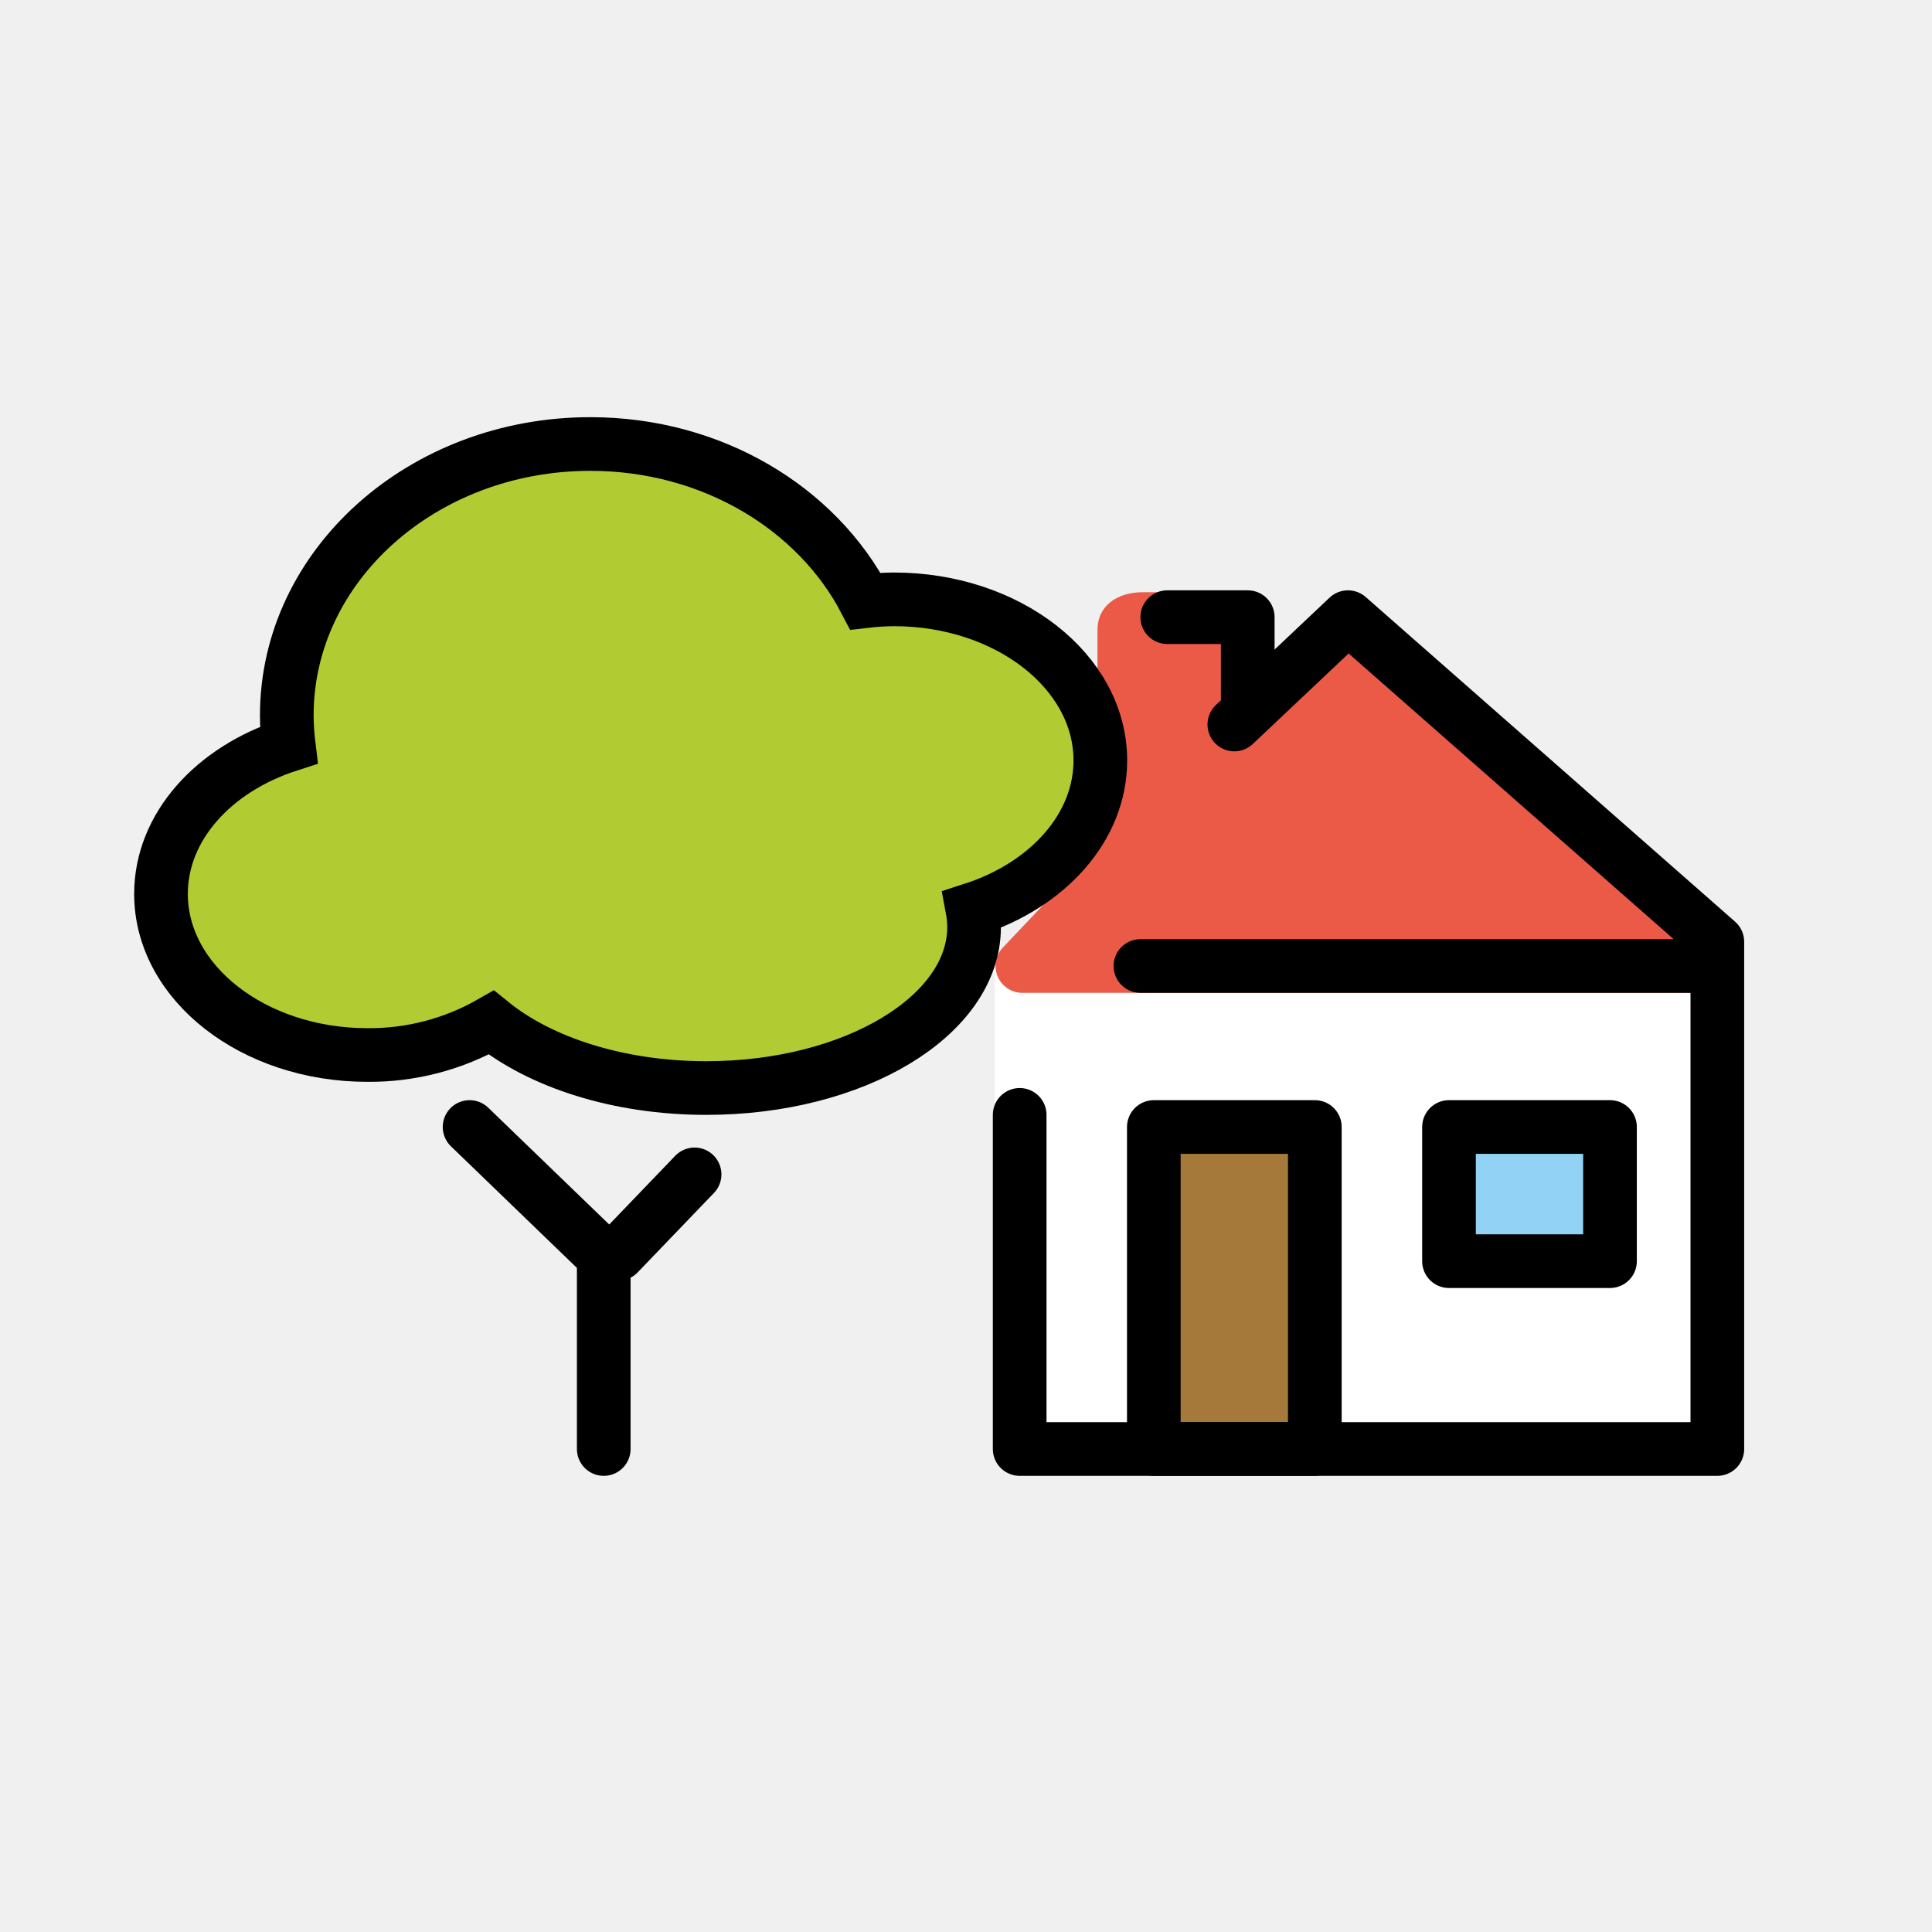
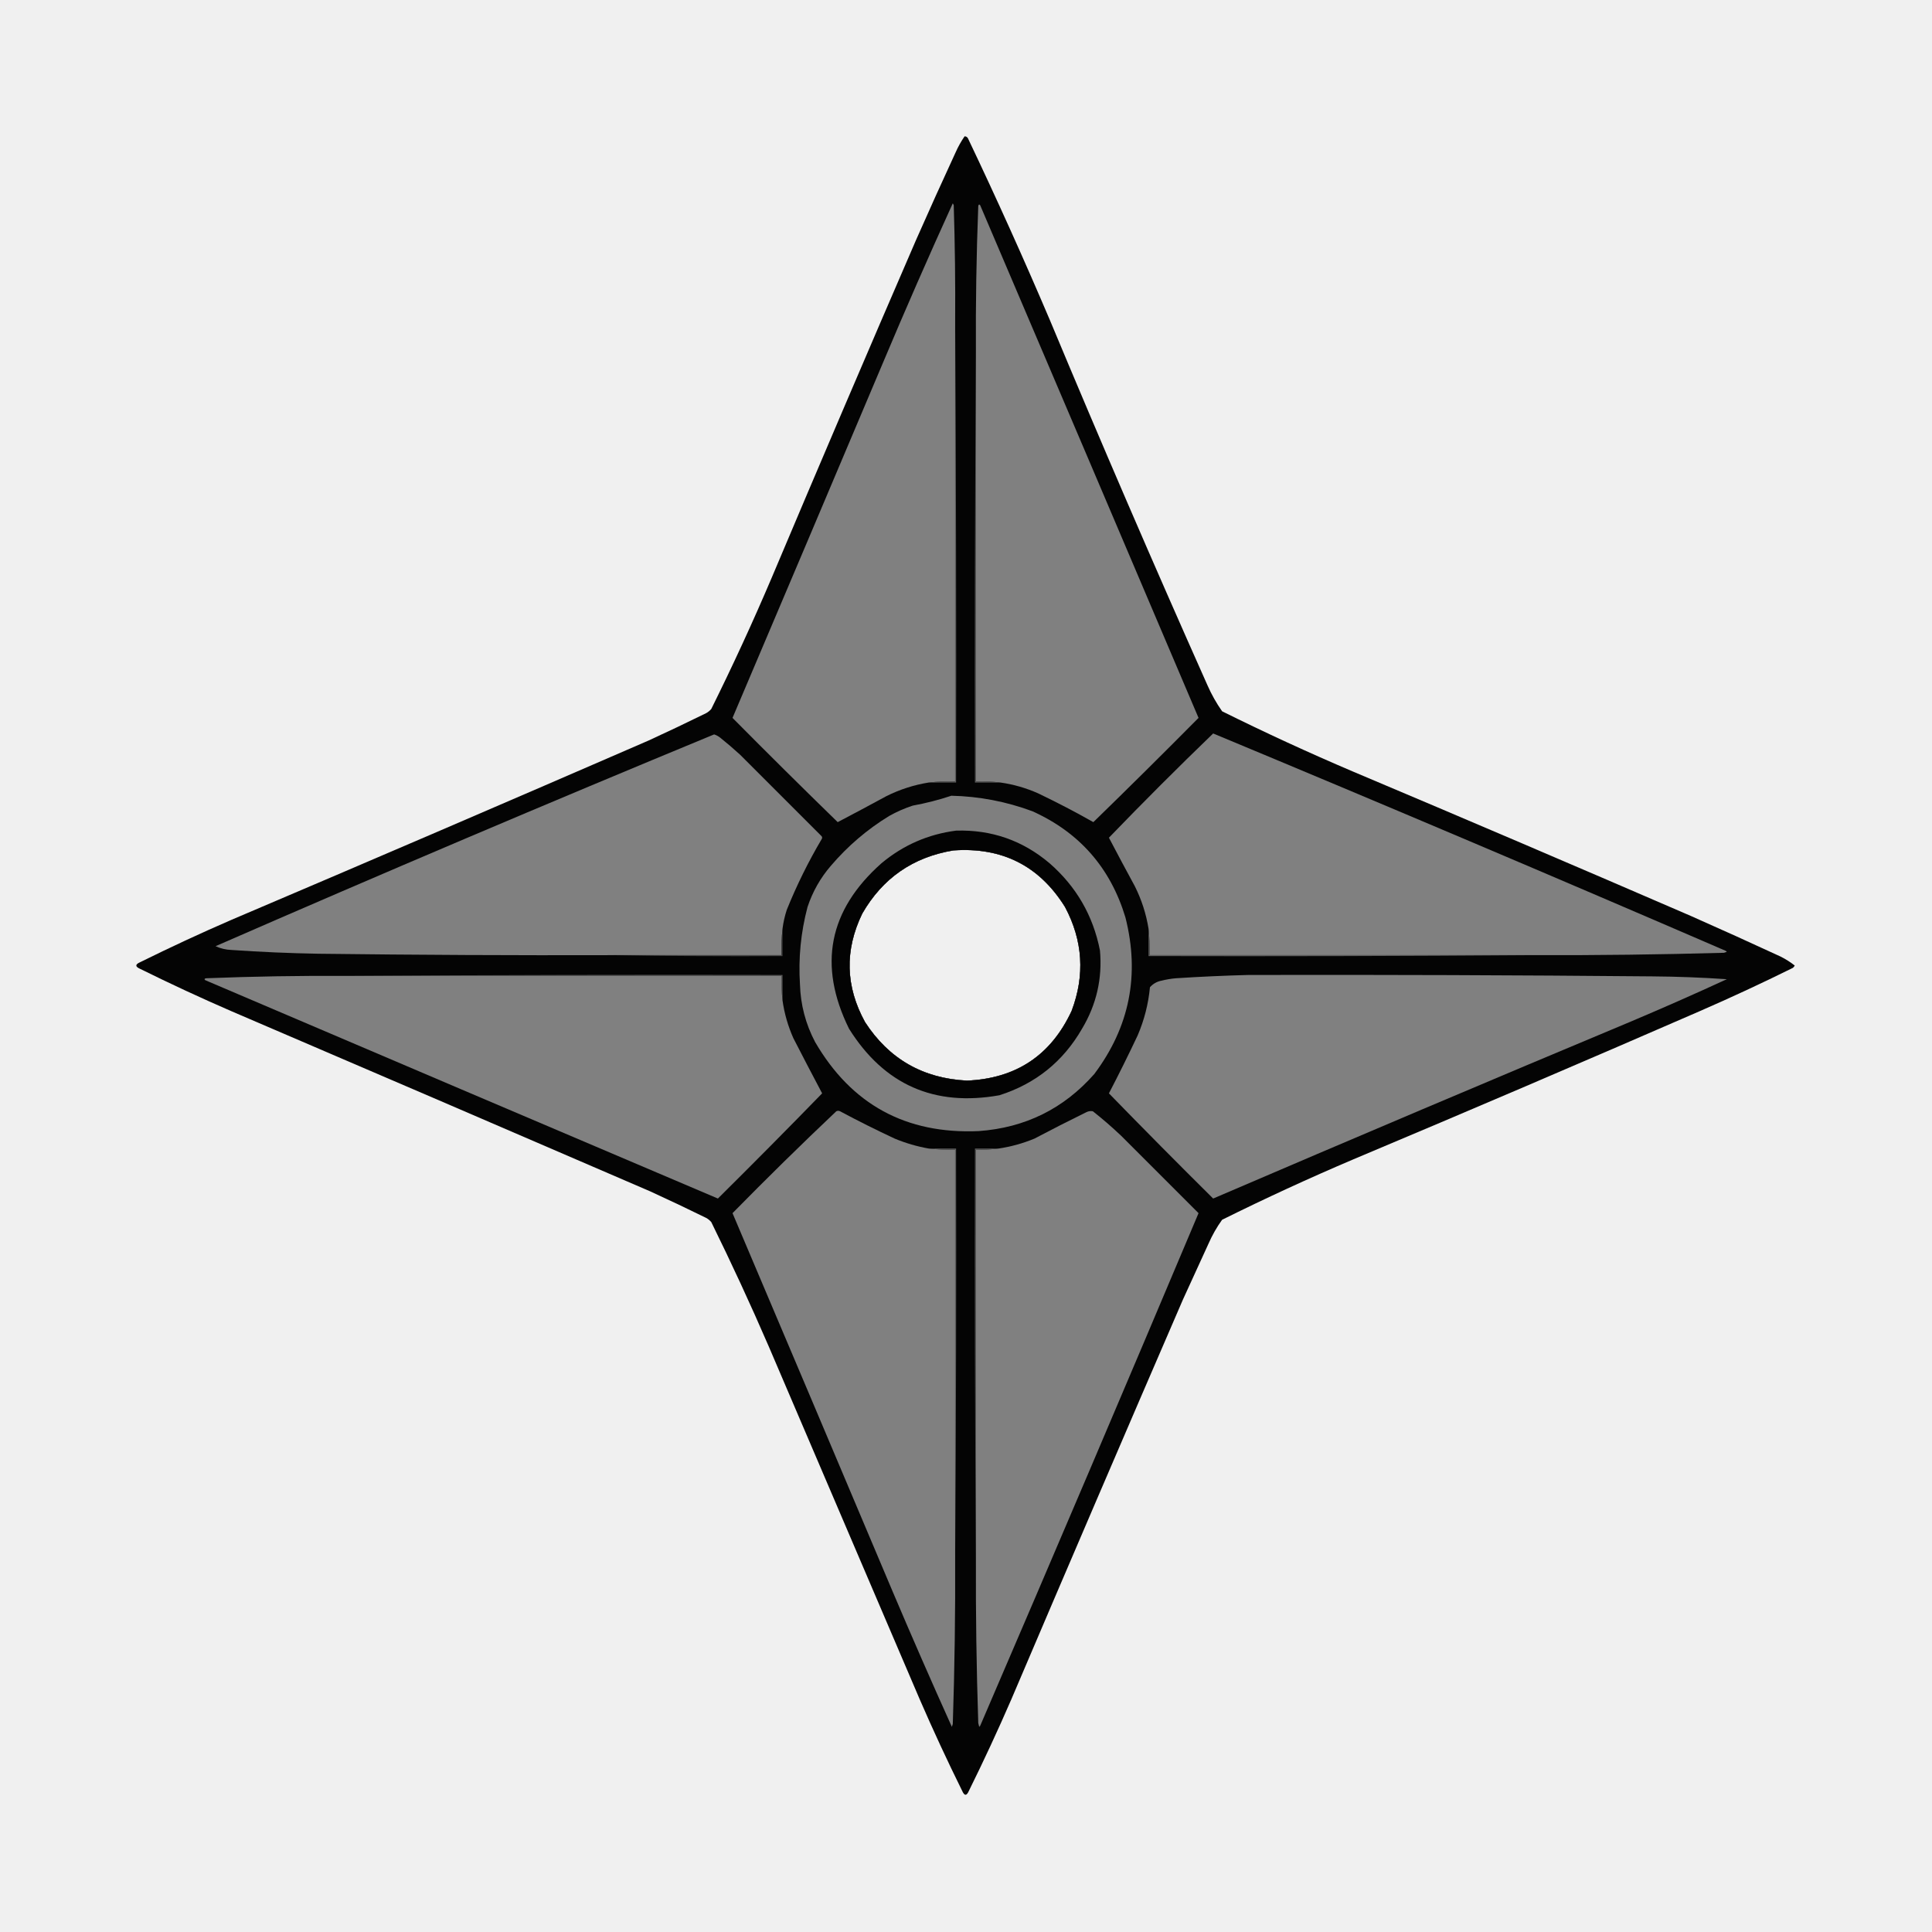
- <svg xmlns="http://www.w3.org/2000/svg" id="emoji" viewBox="0 0 72 72" version="1.1">
-   <g id="color">
-     <rect x="37.075" y="36.053" width="26.884" height="18.114" fill="#FFFFFF" />
-     <polygon fill="#EA5A47" stroke="#EA5A47" stroke-linecap="round" stroke-linejoin="round" stroke-miterlimit="10" stroke-width="2" points="50.235,23.2 38.1,36 63.5,36" />
-     <path fill="#EA5A47" d="M47.3,26l-6.4,6.059v-8.573c0-0.931,0.755-1.416,1.686-1.416h3.028 c0.931,0,1.686,0.485,1.686,1.416C47.3,23.486,47.3,26,47.3,26z" />
-     <rect x="43" y="42" width="6" height="12" fill="#A57939" />
-     <rect x="54" y="42" width="6" height="5" fill="#92D3F5" />
-     <path fill="#B1CC33" d="M41.006,28.339c0-3.312-3.445-6.003-7.694-6.003c-0.355,0.003-0.71,0.025-1.062,0.066 c-1.8-3.455-5.707-5.855-10.25-5.855c-6.248,0-11.312,4.529-11.312,10.114c0.001,0.369,0.025,0.738,0.07,1.104 C7.966,28.666,6,30.81,6,33.314c0,3.312,3.445,6.003,7.694,6.003c1.615,0.014,3.206-0.402,4.614-1.207 c1.818,1.477,4.726,2.438,8.015,2.438c5.511,0,9.978-2.688,9.978-6.003c-0.001-0.219-0.021-0.438-0.061-0.653 C39.036,32.99,41.006,30.845,41.006,28.339z" />
+ <svg xmlns="http://www.w3.org/2000/svg" version="1.1" width="2048px" height="2048px" style="shape-rendering:geometricPrecision; text-rendering:geometricPrecision; image-rendering:optimizeQuality; fill-rule:evenodd; clip-rule:evenodd">
+   <g>
+     <path style="opacity:0.987" fill="#010101" d="M 1022.5,144.5 C 1024.02,144.511 1025.18,145.177 1026,146.5C 1056.35,210.21 1085.35,274.543 1113,339.5C 1167.11,469.158 1222.78,598.158 1280,726.5C 1284.28,736.234 1289.45,745.4 1295.5,754C 1341.2,776.685 1387.54,798.019 1434.5,818C 1554.07,868.449 1673.4,919.449 1792.5,971C 1824.29,985.059 1855.95,999.393 1887.5,1014C 1892.87,1016.68 1897.87,1019.85 1902.5,1023.5C 1902.02,1024.48 1901.36,1025.31 1900.5,1026C 1867.86,1042.15 1834.86,1057.49 1801.5,1072C 1679.49,1125.11 1557.16,1177.45 1434.5,1229C 1387.54,1248.98 1341.2,1270.31 1295.5,1293C 1289.78,1300.93 1284.95,1309.43 1281,1318.5C 1272,1338.17 1263,1357.83 1254,1377.5C 1192.94,1518.67 1132.28,1660 1072,1801.5C 1057.82,1834.19 1042.82,1866.53 1027,1898.5C 1024.67,1903.83 1022.33,1903.83 1020,1898.5C 1004.18,1866.53 989.179,1834.19 975,1801.5C 921.667,1676.83 868.333,1552.17 815,1427.5C 795.745,1382.99 775.411,1338.99 754,1295.5C 752.442,1293.64 750.609,1292.14 748.5,1291C 728.955,1281.39 709.288,1272.06 689.5,1263C 541.582,1199.14 393.582,1135.47 245.5,1072C 212.807,1057.82 180.473,1042.82 148.5,1027C 143.167,1024.67 143.167,1022.33 148.5,1020C 180.473,1004.18 212.807,989.179 245.5,975C 393.066,912.217 540.399,848.884 687.5,785C 707.955,775.606 728.288,765.94 748.5,756C 750.609,754.859 752.442,753.359 754,751.5C 776.685,705.796 798.019,659.462 818,612.5C 868.449,492.935 919.449,373.601 971,254.5C 984.726,223.381 998.726,192.381 1013,161.5C 1015.67,155.483 1018.84,149.816 1022.5,144.5 Z M 1010.5,901.5 C 1062.31,897.821 1101.81,917.821 1129,961.5C 1147.92,997.096 1150.25,1033.76 1136,1071.5C 1114.12,1118.62 1077.12,1143.29 1025,1145.5C 978.311,1143.16 942.311,1122.5 917,1083.5C 896.207,1045.69 895.207,1007.36 914,968.5C 935.546,930.969 967.712,908.636 1010.5,901.5 Z" />
  </g>
-   <g id="hair" />
-   <g id="skin" />
-   <g id="skin-shadow" />
-   <g id="line">
-     <polyline fill="none" stroke="#000000" stroke-linecap="round" stroke-linejoin="round" stroke-miterlimit="10" stroke-width="2" points="46,27 50.235,23 64,35.098 64,54 38,54 38,41.548" />
-     <rect x="43" y="42" width="6" height="12" fill="none" stroke="#000000" stroke-linecap="round" stroke-linejoin="round" stroke-miterlimit="10" stroke-width="2" />
-     <rect x="54" y="42" width="6" height="5" fill="none" stroke="#000000" stroke-linecap="round" stroke-linejoin="round" stroke-miterlimit="10" stroke-width="2" />
-     <polyline fill="none" stroke="#000000" stroke-linecap="round" stroke-linejoin="round" stroke-miterlimit="10" stroke-width="2" points="43.5,23 46.5,23 46.5,26" />
-     <path fill="none" stroke="#000000" stroke-miterlimit="10" stroke-width="2" d="M31.245,39.34" />
-     <polyline fill="none" stroke="#000000" stroke-linecap="round" stroke-linejoin="round" stroke-width="2" points="22.5,54 22.5,46.827 17.5,42" />
-     <line x1="23.041" x2="25.885" y1="46.727" y2="43.766" fill="none" stroke="#000000" stroke-linecap="round" stroke-linejoin="round" stroke-width="2" />
-     <path fill="none" stroke="#000000" stroke-linecap="round" stroke-miterlimit="10" stroke-width="2" d="M41.006,28.339 c0-3.312-3.445-6.003-7.694-6.003c-0.355,0.003-0.71,0.025-1.062,0.066c-1.8-3.455-5.707-5.855-10.25-5.855 c-6.248,0-11.312,4.529-11.312,10.114c0.001,0.369,0.025,0.738,0.07,1.104C7.966,28.666,6,30.81,6,33.314 c0,3.312,3.445,6.003,7.694,6.003c1.615,0.014,3.206-0.402,4.614-1.207c1.818,1.477,4.726,2.438,8.015,2.438 c5.511,0,9.978-2.688,9.978-6.003c-0.001-0.219-0.021-0.438-0.061-0.653 C39.036,32.99,41.006,30.845,41.006,28.339z" />
-     <line x1="63.5" x2="42.5" y1="36" y2="36" fill="none" stroke="#000000" stroke-linecap="round" stroke-linejoin="round" stroke-miterlimit="10" stroke-width="2" />
+   <g>
+     <path style="opacity:1" fill="#808080" d="M 1012.5,341.5 C 1012.5,503.833 1012.5,666.167 1012.5,828.5C 1002.99,828.173 993.652,828.506 984.5,829.5C 968.77,832.029 953.77,836.863 939.5,844C 922.397,853.301 905.23,862.468 888,871.5C 850.54,835.04 813.373,798.207 776.5,761C 829.796,635.573 882.962,510.073 936,384.5C 959.859,327.785 984.526,271.452 1010,215.5C 1010.33,216.167 1010.67,216.833 1011,217.5C 1012.28,258.823 1012.78,300.156 1012.5,341.5 Z" />
+   </g>
+   <g>
+     <path style="opacity:1" fill="#808080" d="M 1060.5,829.5 C 1052.02,828.507 1043.35,828.174 1034.5,828.5C 1034.5,676.833 1034.5,525.167 1034.5,373.5C 1034.19,321.813 1035.02,270.146 1037,218.5C 1037.32,216.699 1037.98,216.366 1039,217.5C 1116.31,398.624 1193.48,579.791 1270.5,761C 1233.63,798.207 1196.46,835.04 1159,871.5C 1139.88,860.688 1120.38,850.522 1100.5,841C 1087.68,835.297 1074.35,831.463 1060.5,829.5 Z" />
+   </g>
+   <g>
+     <path style="opacity:1" fill="#5e5e5e" d="M 1034.5,373.5 C 1034.5,525.167 1034.5,676.833 1034.5,828.5C 1043.35,828.174 1052.02,828.507 1060.5,829.5C 1051.5,829.5 1042.5,829.5 1033.5,829.5C 1033.17,677.332 1033.5,525.332 1034.5,373.5 Z" />
+   </g>
+   <g>
+     <path style="opacity:1" fill="#5b5b5b" d="M 1012.5,341.5 C 1013.5,503.999 1013.83,666.666 1013.5,829.5C 1003.83,829.5 994.167,829.5 984.5,829.5C 993.652,828.506 1002.99,828.173 1012.5,828.5C 1012.5,666.167 1012.5,503.833 1012.5,341.5 Z" />
+   </g>
+   <g>
+     <path style="opacity:1" fill="#808080" d="M 1625.5,1012.5 C 1489.83,1012.5 1354.17,1012.5 1218.5,1012.5C 1218.83,1002.99 1218.49,993.652 1217.5,984.5C 1214.97,968.768 1210.14,953.768 1203,939.5C 1193.7,922.397 1184.53,905.23 1175.5,888C 1211.71,850.458 1248.54,813.625 1286,777.5C 1467.67,853.084 1648.84,929.917 1829.5,1008C 1829.83,1008.33 1830.17,1008.67 1830.5,1009C 1829.5,1009.33 1828.5,1009.67 1827.5,1010C 1760.18,1011.88 1692.85,1012.72 1625.5,1012.5 Z" />
+   </g>
+   <g>
+     <path style="opacity:1" fill="#808080" d="M 829.5,984.5 C 828.506,993.652 828.173,1002.99 828.5,1012.5C 768.833,1012.5 709.167,1012.5 649.5,1012.5C 545.496,1012.79 441.496,1012.29 337.5,1011C 306.798,1010.47 276.131,1009.13 245.5,1007C 239.503,1006.8 233.837,1005.47 228.5,1003C 403.897,926.421 580.063,851.588 757,778.5C 759.39,779.278 761.557,780.445 763.5,782C 770.686,787.763 777.686,793.763 784.5,800C 813.333,828.833 842.167,857.667 871,886.5C 871.667,887.5 871.667,888.5 871,889.5C 856.795,913.576 844.462,938.576 834,964.5C 831.866,971.036 830.366,977.703 829.5,984.5 Z" />
+   </g>
+   <g>
+     <path style="opacity:1" fill="#7f7f7f" d="M 1008.5,843.5 C 1038.06,844.179 1066.73,849.679 1094.5,860C 1144.33,882.503 1177.16,920.003 1193,972.5C 1208.43,1033.29 1197.43,1088.63 1160,1138.5C 1127.6,1175.28 1086.77,1195.45 1037.5,1199C 960.409,1202.38 902.576,1170.88 864,1104.5C 853.979,1085.43 848.646,1065.1 848,1043.5C 846.222,1015.72 848.889,988.388 856,961.5C 861.435,945.094 869.768,930.428 881,917.5C 898.803,896.686 919.303,879.186 942.5,865C 950.481,860.509 958.815,856.842 967.5,854C 981.535,851.433 995.202,847.933 1008.5,843.5 Z M 1010.5,901.5 C 967.712,908.636 935.546,930.969 914,968.5C 895.207,1007.36 896.207,1045.69 917,1083.5C 942.311,1122.5 978.311,1143.16 1025,1145.5C 1077.12,1143.29 1114.12,1118.62 1136,1071.5C 1150.25,1033.76 1147.92,997.096 1129,961.5C 1101.81,917.821 1062.31,897.821 1010.5,901.5 Z" />
+   </g>
+   <g>
+     <path style="opacity:0.986" fill="#020202" d="M 1013.5,880.5 C 1050.98,879.38 1083.98,890.88 1112.5,915C 1140.88,939.721 1158.72,970.554 1166,1007.5C 1168.66,1037.21 1162.32,1064.88 1147,1090.5C 1126.97,1125.27 1097.81,1148.77 1059.5,1161C 990.412,1173.37 937.246,1149.87 900,1090.5C 866.874,1023.22 878.374,964.715 934.5,915C 957.493,895.836 983.827,884.336 1013.5,880.5 Z M 1010.5,901.5 C 967.712,908.636 935.546,930.969 914,968.5C 895.207,1007.36 896.207,1045.69 917,1083.5C 942.311,1122.5 978.311,1143.16 1025,1145.5C 1077.12,1143.29 1114.12,1118.62 1136,1071.5C 1150.25,1033.76 1147.92,997.096 1129,961.5C 1101.81,917.821 1062.31,897.821 1010.5,901.5 Z" />
+   </g>
+   <g>
+     <path style="opacity:1" fill="#454545" d="M 829.5,984.5 C 829.5,994.167 829.5,1003.83 829.5,1013.5C 769.331,1013.83 709.331,1013.5 649.5,1012.5C 709.167,1012.5 768.833,1012.5 828.5,1012.5C 828.173,1002.99 828.506,993.652 829.5,984.5 Z" />
+   </g>
+   <g>
+     <path style="opacity:1" fill="#5c5c5c" d="M 1217.5,984.5 C 1218.49,993.652 1218.83,1002.99 1218.5,1012.5C 1354.17,1012.5 1489.83,1012.5 1625.5,1012.5C 1489.67,1013.5 1353.67,1013.83 1217.5,1013.5C 1217.5,1003.83 1217.5,994.167 1217.5,984.5 Z" />
+   </g>
+   <g>
+     <path style="opacity:1" fill="#585858" d="M 368.5,1034.5 C 521.999,1033.5 675.666,1033.17 829.5,1033.5C 829.5,1042.5 829.5,1051.5 829.5,1060.5C 828.507,1052.02 828.174,1043.35 828.5,1034.5C 675.167,1034.5 521.833,1034.5 368.5,1034.5 Z" />
+   </g>
+   <g>
+     <path style="opacity:1" fill="#808080" d="M 368.5,1034.5 C 521.833,1034.5 675.167,1034.5 828.5,1034.5C 828.174,1043.35 828.507,1052.02 829.5,1060.5C 831.465,1074.36 835.298,1087.69 841,1100.5C 851.032,1120.06 861.198,1139.56 871.5,1159C 835.04,1196.46 798.207,1233.63 761,1270.5C 579.791,1193.48 398.624,1116.31 217.5,1039C 216.366,1037.98 216.699,1037.32 218.5,1037C 268.48,1035.02 318.48,1034.19 368.5,1034.5 Z" />
+   </g>
+   <g>
+     <path style="opacity:1" fill="#808080" d="M 1323.5,1033.5 C 1466.17,1033.2 1608.84,1033.7 1751.5,1035C 1777.87,1035.2 1804.2,1036.2 1830.5,1038C 1796.77,1053.53 1762.77,1068.53 1728.5,1083C 1580.7,1144.82 1433.2,1207.32 1286,1270.5C 1248.79,1233.63 1211.96,1196.46 1175.5,1159C 1186.06,1138.72 1196.23,1118.22 1206,1097.5C 1213,1081.17 1217.33,1064.17 1219,1046.5C 1222.35,1042.74 1226.51,1040.41 1231.5,1039.5C 1236.43,1038.26 1241.43,1037.43 1246.5,1037C 1272.3,1035.33 1297.97,1034.17 1323.5,1033.5 Z" />
+   </g>
+   <g>
+     <path style="opacity:1" fill="#808080" d="M 984.5,1217.5 C 993.652,1218.49 1002.99,1218.83 1012.5,1218.5C 1012.5,1362.5 1012.5,1506.5 1012.5,1650.5C 1012.77,1709.52 1011.94,1768.52 1010,1827.5C 1009.67,1828.5 1009.33,1829.5 1009,1830.5C 987.467,1782.76 966.467,1734.76 946,1686.5C 889.629,1552.93 833.129,1419.43 776.5,1286C 812.557,1249.28 849.223,1213.28 886.5,1178C 887.833,1177.33 889.167,1177.33 890.5,1178C 909.555,1188.19 928.888,1197.86 948.5,1207C 960.136,1211.82 972.136,1215.32 984.5,1217.5 Z" />
+   </g>
+   <g>
+     <path style="opacity:1" fill="#808080" d="M 1034.5,1651.5 C 1034.5,1507.17 1034.5,1362.83 1034.5,1218.5C 1042.68,1218.83 1050.68,1218.49 1058.5,1217.5C 1071.56,1215.57 1084.23,1212.07 1096.5,1207C 1114.65,1197.43 1132.98,1188.09 1151.5,1179C 1153.75,1177.85 1156.09,1177.52 1158.5,1178C 1168.87,1186.19 1178.87,1194.86 1188.5,1204C 1215.83,1231.33 1243.17,1258.67 1270.5,1286C 1194.03,1467.44 1116.86,1648.61 1039,1829.5C 1038.67,1829.83 1038.33,1830.17 1038,1830.5C 1037.67,1829.17 1037.33,1827.83 1037,1826.5C 1035.09,1768.18 1034.25,1709.85 1034.5,1651.5 Z" />
+   </g>
+   <g>
+     <path style="opacity:1" fill="#5c5c5c" d="M 984.5,1217.5 C 994.167,1217.5 1003.83,1217.5 1013.5,1217.5C 1013.83,1362 1013.5,1506.33 1012.5,1650.5C 1012.5,1506.5 1012.5,1362.5 1012.5,1218.5C 1002.99,1218.83 993.652,1218.49 984.5,1217.5 Z" />
+   </g>
+   <g>
+     <path style="opacity:1" fill="#5d5d5d" d="M 1058.5,1217.5 C 1050.68,1218.49 1042.68,1218.83 1034.5,1218.5C 1034.5,1362.83 1034.5,1507.17 1034.5,1651.5C 1033.5,1507 1033.17,1362.33 1033.5,1217.5C 1041.83,1217.5 1050.17,1217.5 1058.5,1217.5 Z" />
  </g>
</svg>
